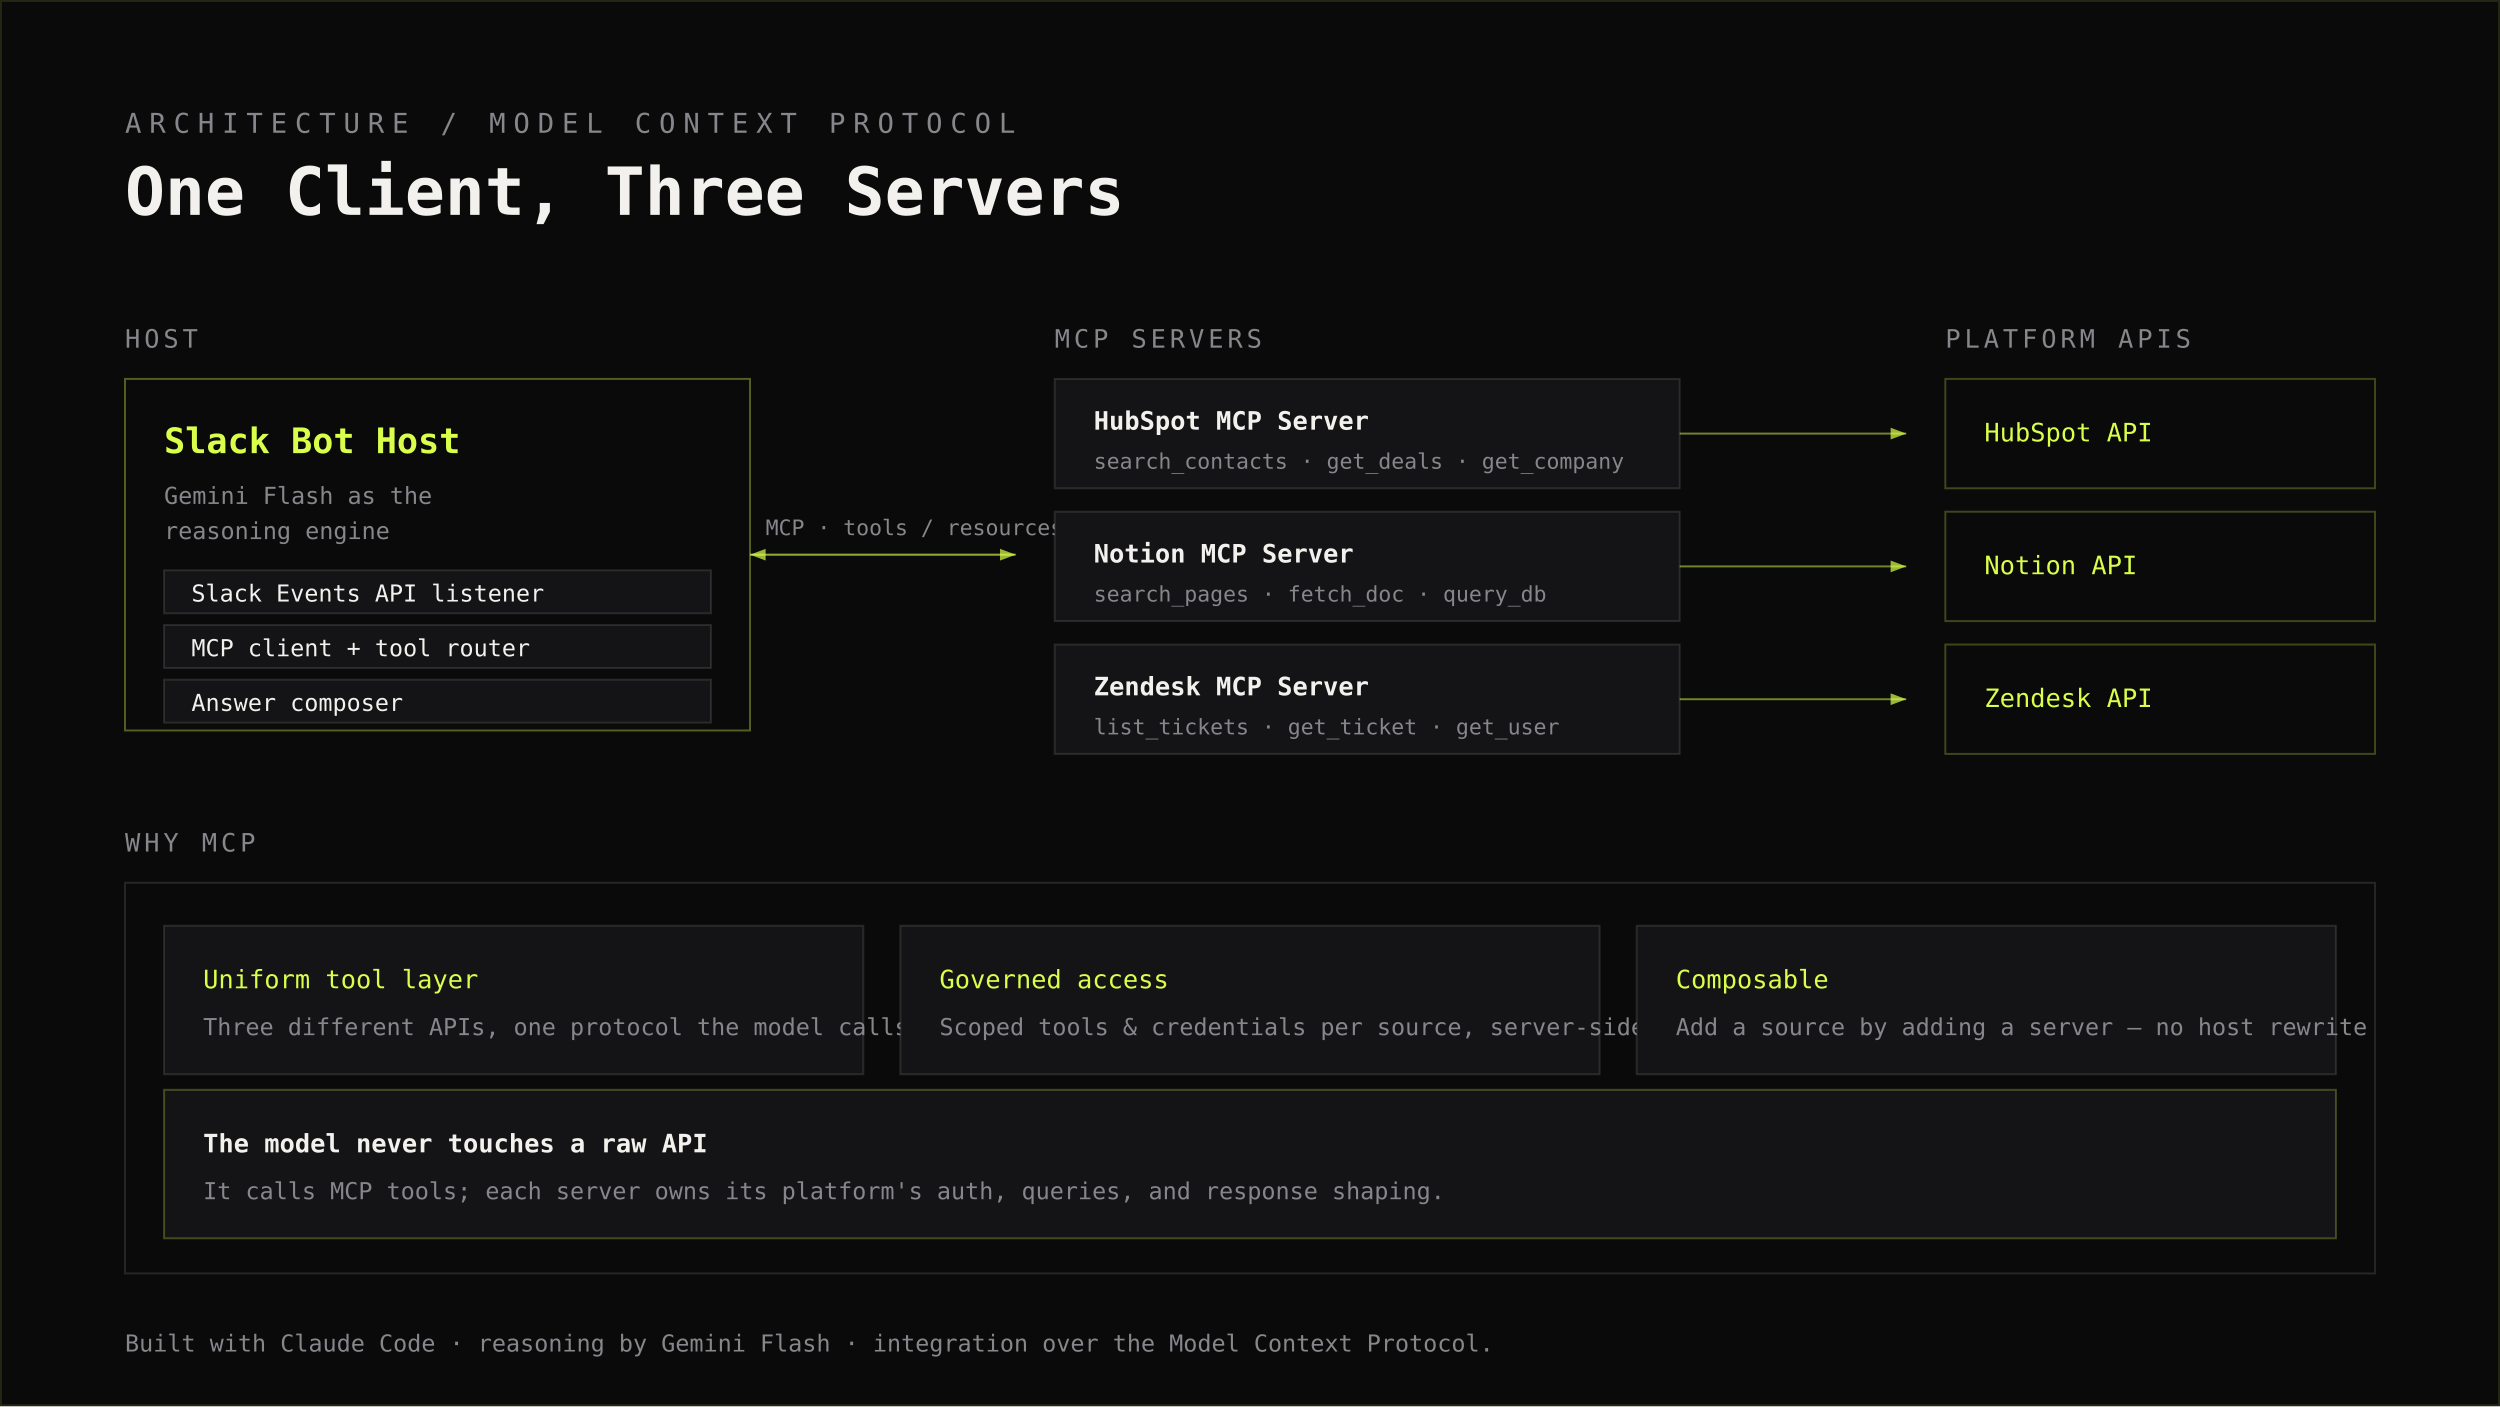
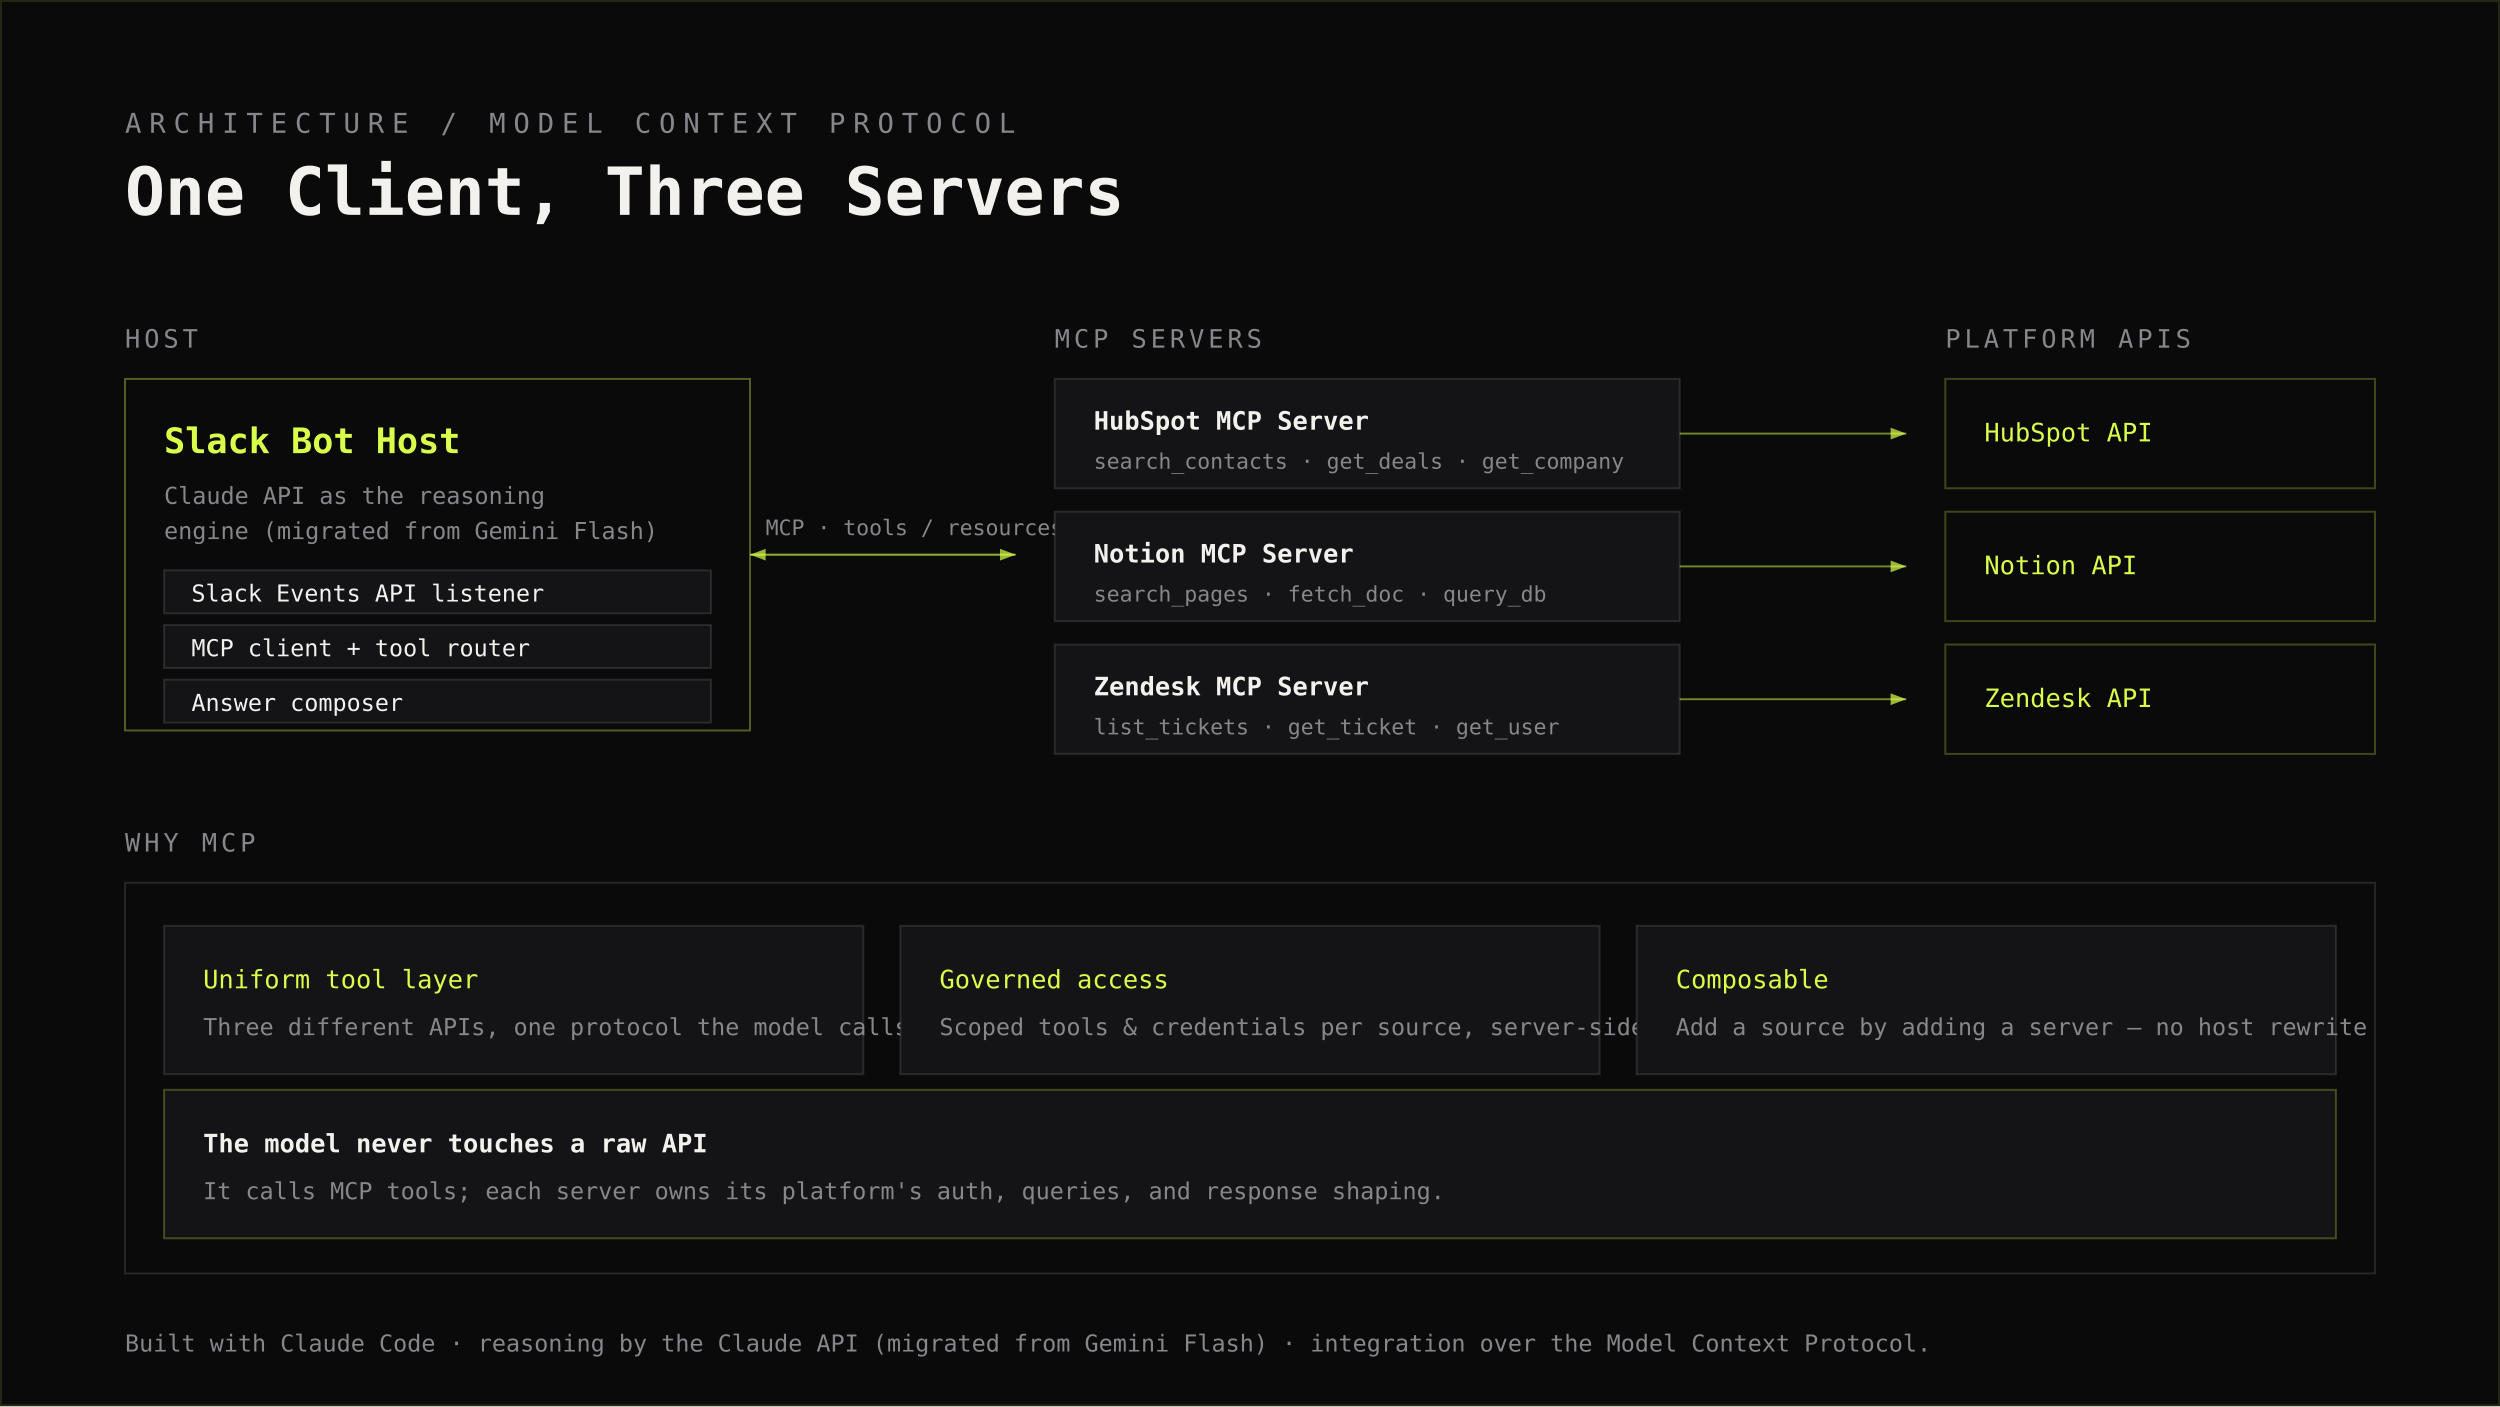
<svg xmlns="http://www.w3.org/2000/svg" viewBox="0 0 1280 720" font-family="ui-monospace, SFMono-Regular, Menlo, monospace">
  <rect width="1280" height="720" fill="#0A0A0B" />
  <rect x="0.5" y="0.5" width="1279" height="719" fill="none" stroke="#D9FF4B" stroke-opacity="0.12" />
  <text x="64" y="68" fill="#86868B" font-size="14" letter-spacing="4">ARCHITECTURE / MODEL CONTEXT PROTOCOL</text>
  <text x="64" y="110" fill="#F2F1ED" font-size="34" font-weight="600">One Client, Three Servers</text>
  <defs>
    <marker id="arrow" markerWidth="10" markerHeight="10" refX="8" refY="3" orient="auto">
      <path d="M0,0 L8,3 L0,6 Z" fill="#D9FF4B" fill-opacity="0.7" />
    </marker>
  </defs>
  <text x="64" y="178" fill="#86868B" font-size="13" letter-spacing="2">HOST</text>
  <rect x="64" y="194" width="320" height="180" fill="#0A0A0B" stroke="#D9FF4B" stroke-opacity="0.35" />
  <text x="84" y="232" fill="#D9FF4B" font-size="18" font-weight="600">Slack Bot Host</text>
-   <text x="84" y="258" fill="#86868B" font-size="12">Gemini Flash as the</text>
-   <text x="84" y="276" fill="#86868B" font-size="12">reasoning engine</text>
+   <text x="84" y="258" fill="#86868B" font-size="12">Claude API as the reasoning</text>
+   <text x="84" y="276" fill="#86868B" font-size="12">engine (migrated from Gemini Flash)</text>
  <g font-size="12">
    <rect x="84" y="292" width="280" height="22" fill="#141416" stroke="#F2F1ED" stroke-opacity="0.12" />
    <text x="98" y="308" fill="#F2F1ED">Slack Events API listener</text>
    <rect x="84" y="320" width="280" height="22" fill="#141416" stroke="#F2F1ED" stroke-opacity="0.12" />
    <text x="98" y="336" fill="#F2F1ED">MCP client + tool router</text>
    <rect x="84" y="348" width="280" height="22" fill="#141416" stroke="#F2F1ED" stroke-opacity="0.12" />
    <text x="98" y="364" fill="#F2F1ED">Answer composer</text>
  </g>
  <line x1="384" y1="284" x2="520" y2="284" stroke="#D9FF4B" stroke-opacity="0.5" marker-end="url(#arrow)" />
  <text x="392" y="274" fill="#86868B" font-size="11">MCP · tools / resources</text>
  <line x1="520" y1="284" x2="384" y2="284" stroke="#D9FF4B" stroke-opacity="0.3" marker-end="url(#arrow)" />
  <text x="540" y="178" fill="#86868B" font-size="13" letter-spacing="2">MCP SERVERS</text>
  <g font-size="13">
    <rect x="540" y="194" width="320" height="56" fill="#141416" stroke="#F2F1ED" stroke-opacity="0.12" />
    <text x="560" y="220" fill="#F2F1ED" font-weight="600">HubSpot MCP Server</text>
    <text x="560" y="240" fill="#86868B" font-size="11">search_contacts · get_deals · get_company</text>
    <rect x="540" y="262" width="320" height="56" fill="#141416" stroke="#F2F1ED" stroke-opacity="0.12" />
    <text x="560" y="288" fill="#F2F1ED" font-weight="600">Notion MCP Server</text>
    <text x="560" y="308" fill="#86868B" font-size="11">search_pages · fetch_doc · query_db</text>
    <rect x="540" y="330" width="320" height="56" fill="#141416" stroke="#F2F1ED" stroke-opacity="0.12" />
    <text x="560" y="356" fill="#F2F1ED" font-weight="600">Zendesk MCP Server</text>
    <text x="560" y="376" fill="#86868B" font-size="11">list_tickets · get_ticket · get_user</text>
  </g>
  <line x1="860" y1="222" x2="976" y2="222" stroke="#D9FF4B" stroke-opacity="0.5" marker-end="url(#arrow)" />
  <line x1="860" y1="290" x2="976" y2="290" stroke="#D9FF4B" stroke-opacity="0.5" marker-end="url(#arrow)" />
  <line x1="860" y1="358" x2="976" y2="358" stroke="#D9FF4B" stroke-opacity="0.5" marker-end="url(#arrow)" />
  <text x="996" y="178" fill="#86868B" font-size="13" letter-spacing="2">PLATFORM APIS</text>
  <g font-size="13">
    <rect x="996" y="194" width="220" height="56" fill="#0A0A0B" stroke="#D9FF4B" stroke-opacity="0.25" />
    <text x="1016" y="226" fill="#D9FF4B">HubSpot API</text>
    <rect x="996" y="262" width="220" height="56" fill="#0A0A0B" stroke="#D9FF4B" stroke-opacity="0.25" />
    <text x="1016" y="294" fill="#D9FF4B">Notion API</text>
    <rect x="996" y="330" width="220" height="56" fill="#0A0A0B" stroke="#D9FF4B" stroke-opacity="0.25" />
    <text x="1016" y="362" fill="#D9FF4B">Zendesk API</text>
  </g>
  <text x="64" y="436" fill="#86868B" font-size="13" letter-spacing="2">WHY MCP</text>
  <rect x="64" y="452" width="1152" height="200" fill="#0A0A0B" stroke="#F2F1ED" stroke-opacity="0.12" />
  <g font-size="13">
    <rect x="84" y="474" width="358" height="76" fill="#141416" stroke="#F2F1ED" stroke-opacity="0.12" />
    <text x="104" y="506" fill="#D9FF4B">Uniform tool layer</text>
    <text x="104" y="530" fill="#86868B" font-size="12">Three different APIs, one protocol the model calls</text>
    <rect x="461" y="474" width="358" height="76" fill="#141416" stroke="#F2F1ED" stroke-opacity="0.12" />
    <text x="481" y="506" fill="#D9FF4B">Governed access</text>
    <text x="481" y="530" fill="#86868B" font-size="12">Scoped tools &amp; credentials per source, server-side</text>
    <rect x="838" y="474" width="358" height="76" fill="#141416" stroke="#F2F1ED" stroke-opacity="0.12" />
    <text x="858" y="506" fill="#D9FF4B">Composable</text>
    <text x="858" y="530" fill="#86868B" font-size="12">Add a source by adding a server — no host rewrite</text>
    <rect x="84" y="558" width="1112" height="76" fill="#141416" stroke="#D9FF4B" stroke-opacity="0.25" />
    <text x="104" y="590" fill="#F2F1ED" font-weight="600">The model never touches a raw API</text>
    <text x="104" y="614" fill="#86868B" font-size="12">It calls MCP tools; each server owns its platform's auth, queries, and response shaping.</text>
  </g>
-   <text x="64" y="692" fill="#86868B" font-size="12">Built with Claude Code · reasoning by Gemini Flash · integration over the Model Context Protocol.</text>
+   <text x="64" y="692" fill="#86868B" font-size="12">Built with Claude Code · reasoning by the Claude API (migrated from Gemini Flash) · integration over the Model Context Protocol.</text>
</svg>
